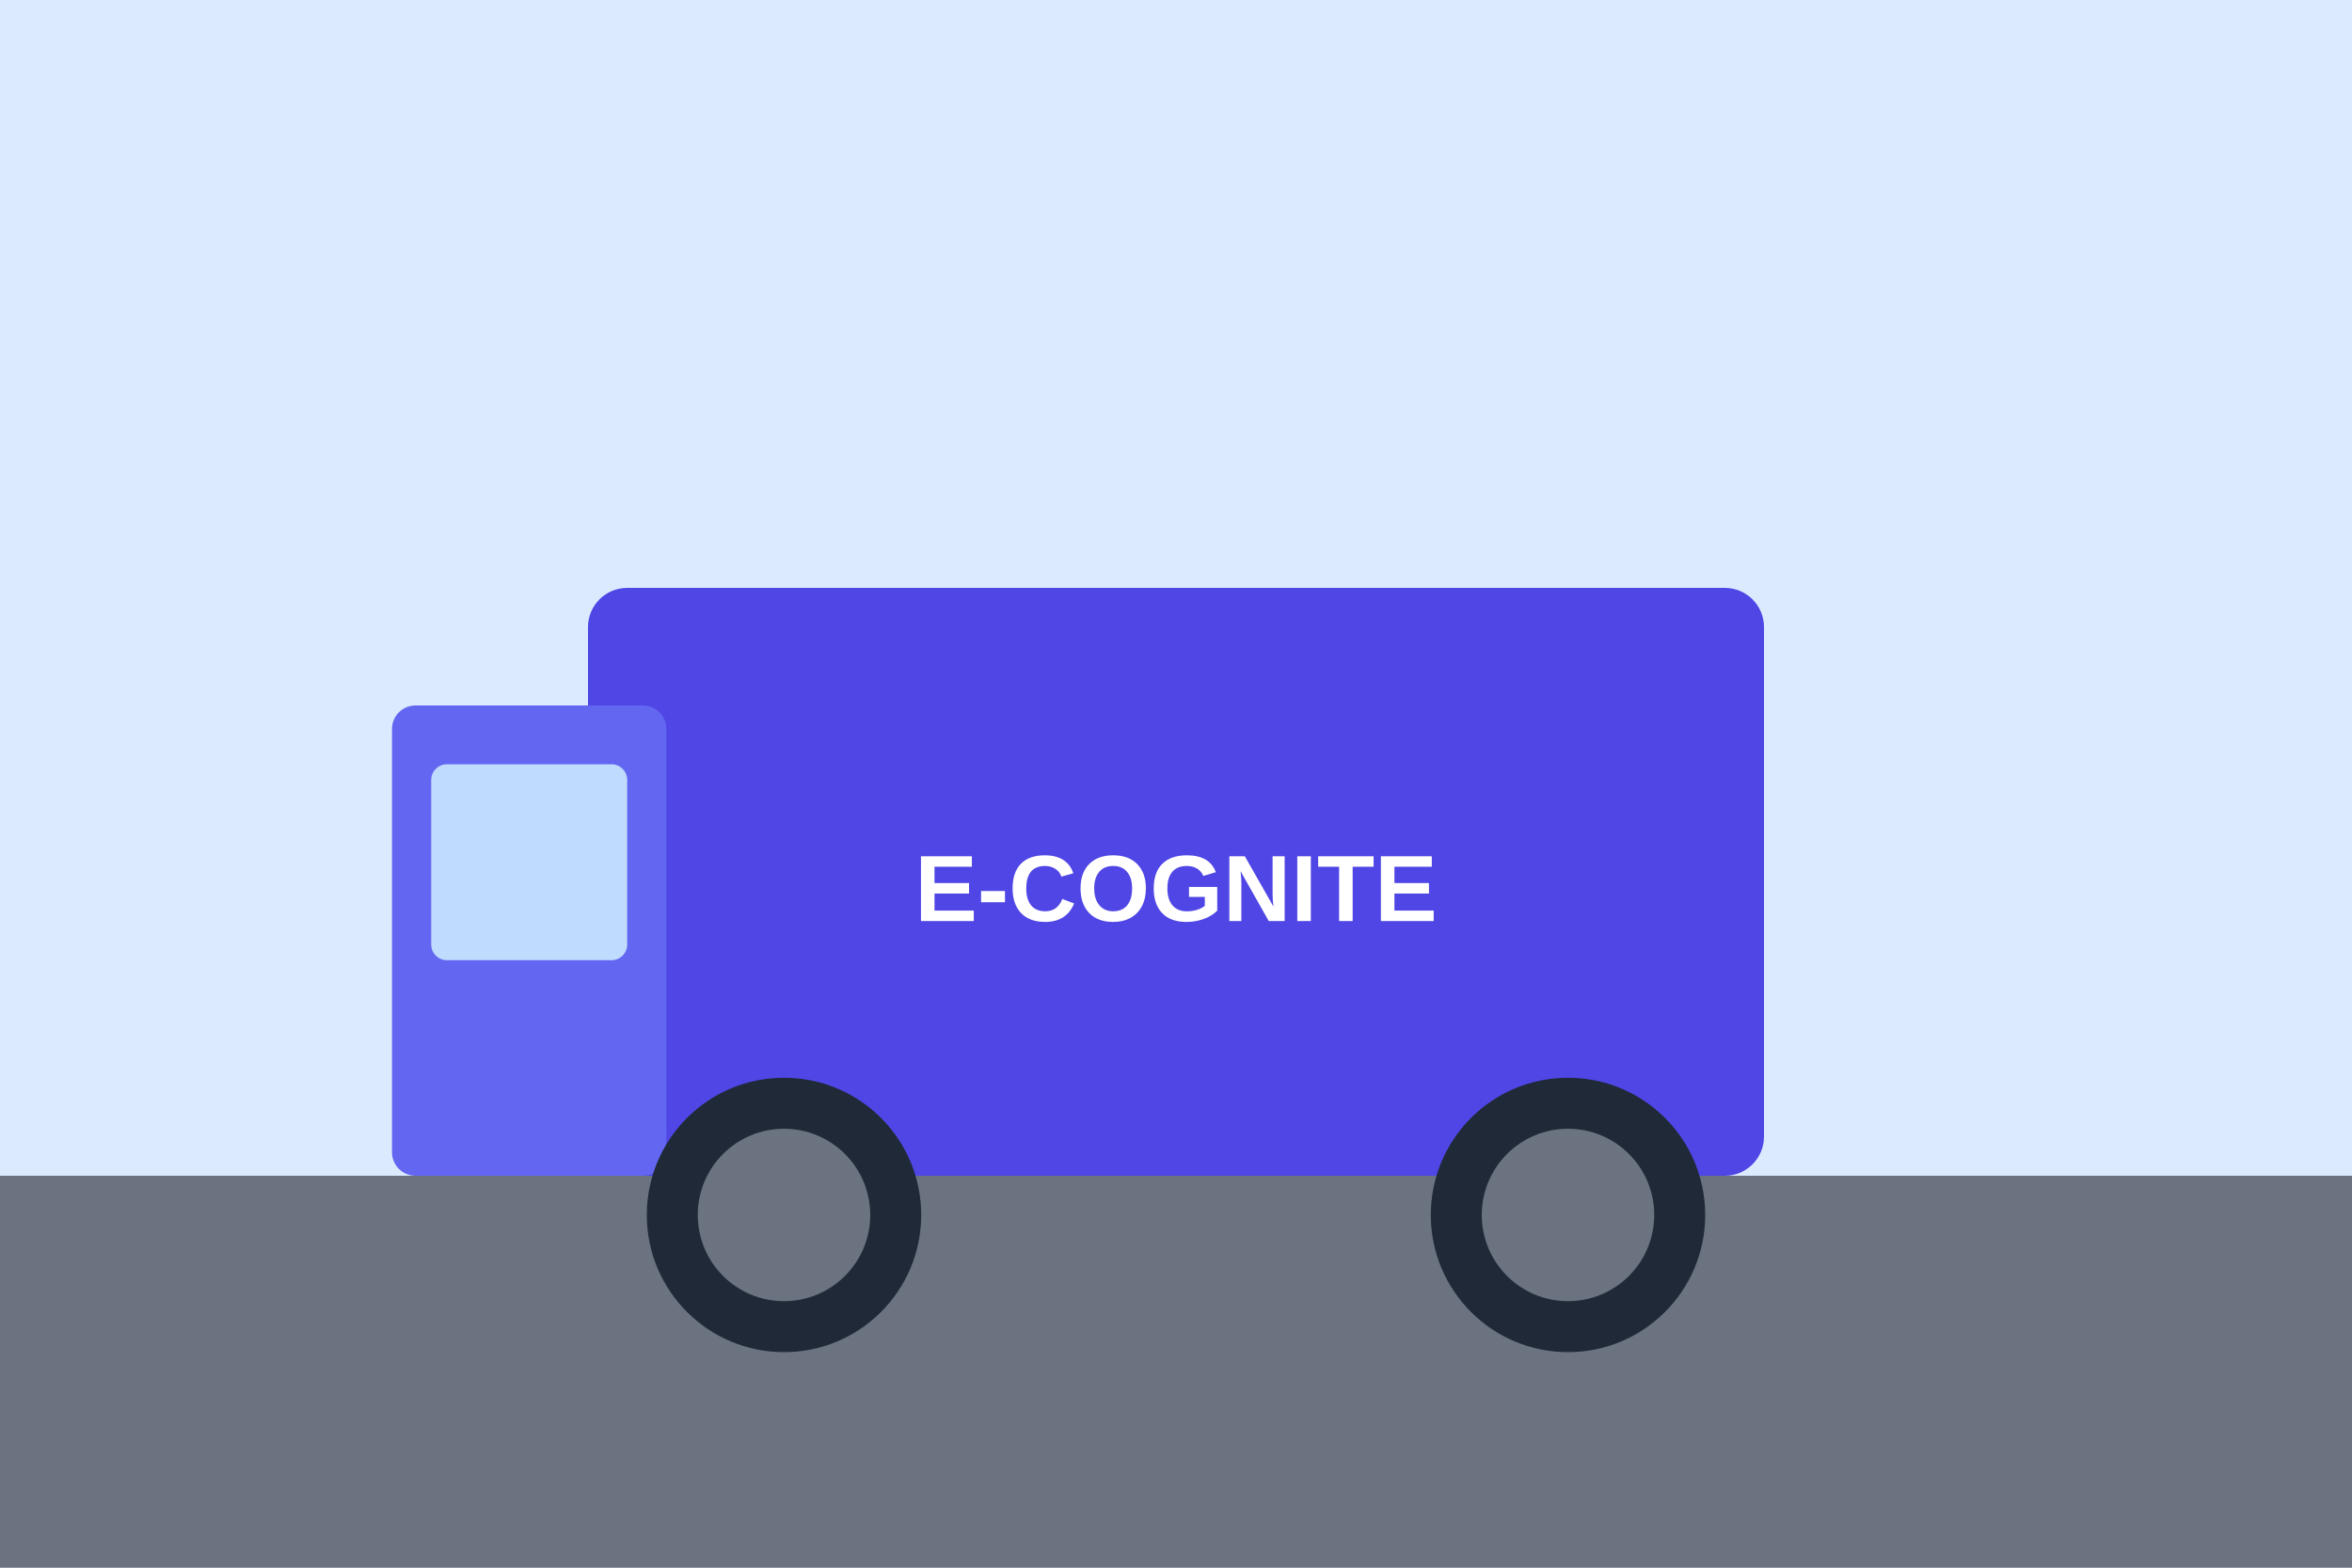
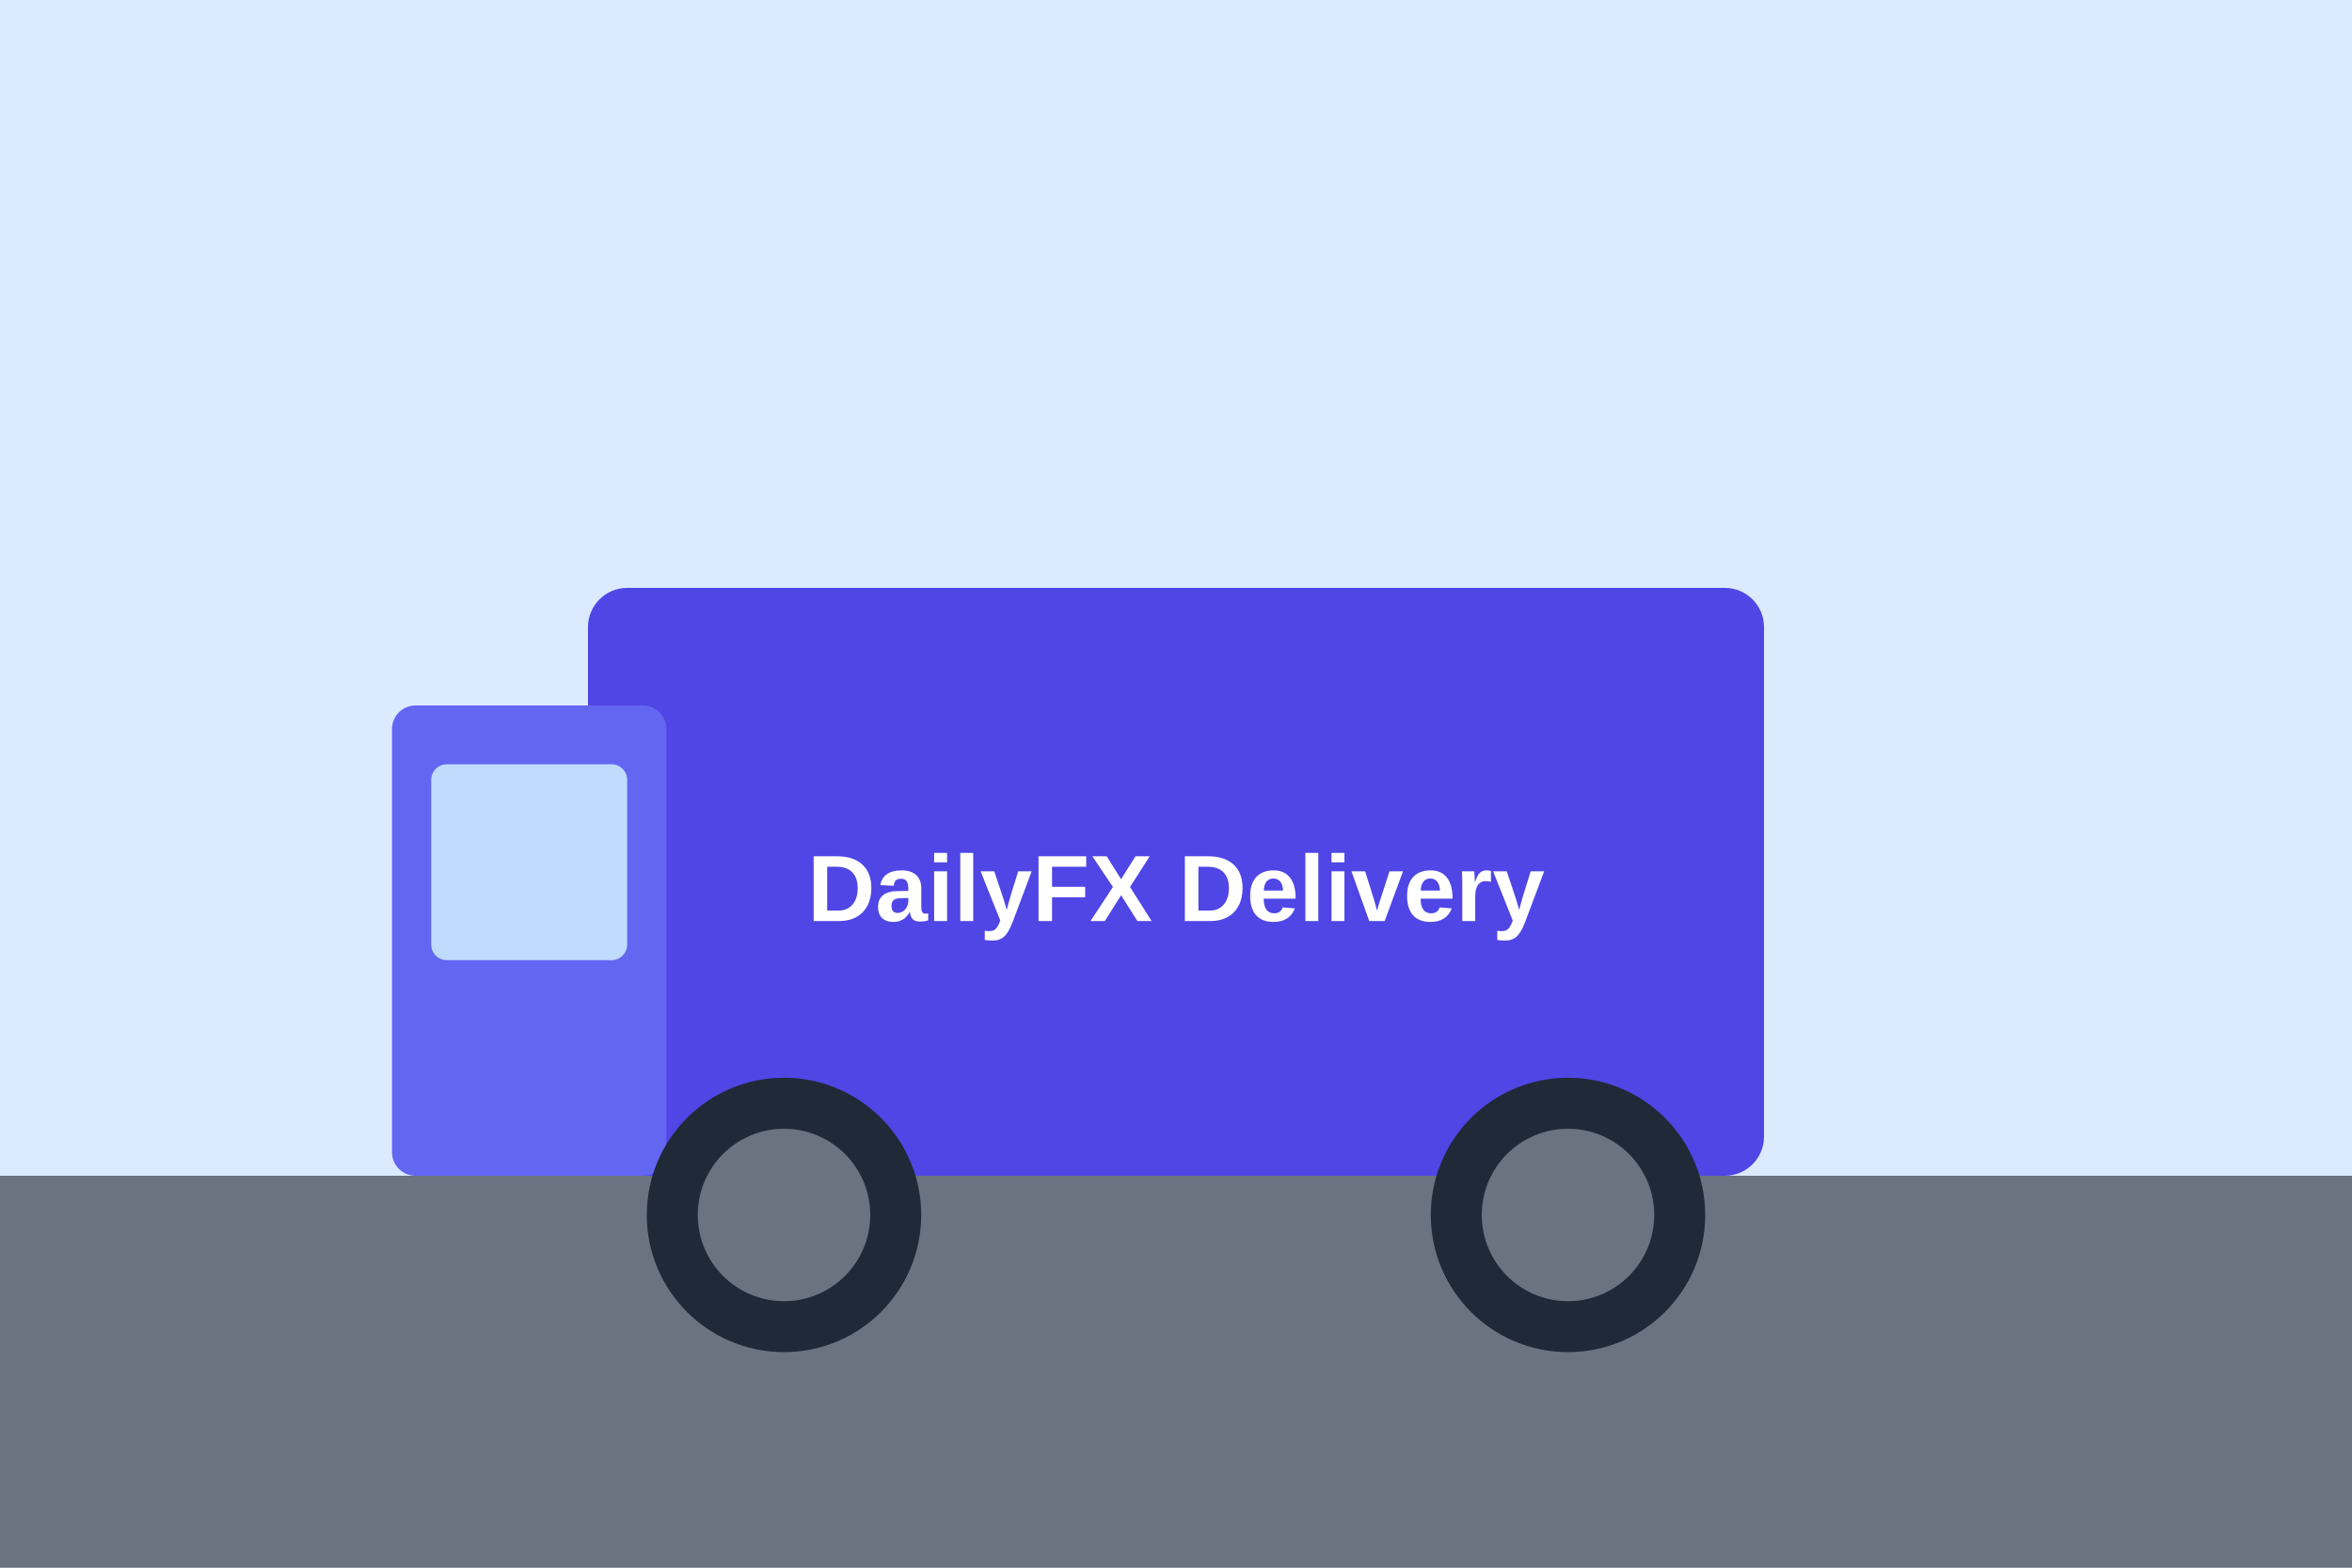
<svg xmlns="http://www.w3.org/2000/svg" viewBox="0 0 600 400">
  <rect width="600" height="400" fill="#dbeafe" />
  <rect x="0" y="300" width="600" height="100" fill="#6b7280" />
  <rect x="150" y="150" width="300" height="150" fill="#4f46e5" rx="10" />
  <rect x="100" y="180" width="70" height="120" fill="#6366f1" rx="6" />
  <rect x="110" y="195" width="50" height="50" fill="#bfdbfe" rx="4" />
  <circle cx="200" cy="310" r="35" fill="#1f2937" />
  <circle cx="200" cy="310" r="22" fill="#6b7280" />
  <circle cx="400" cy="310" r="35" fill="#1f2937" />
  <circle cx="400" cy="310" r="22" fill="#6b7280" />
-   <text x="300" y="235" font-family="Arial" font-size="24" fill="white" text-anchor="middle" font-weight="bold">E-COGNITE</text>
+   <text x="300" y="235" font-family="Arial" font-size="24" fill="white" text-anchor="middle" font-weight="bold">DailyFX Delivery</text>
</svg>
